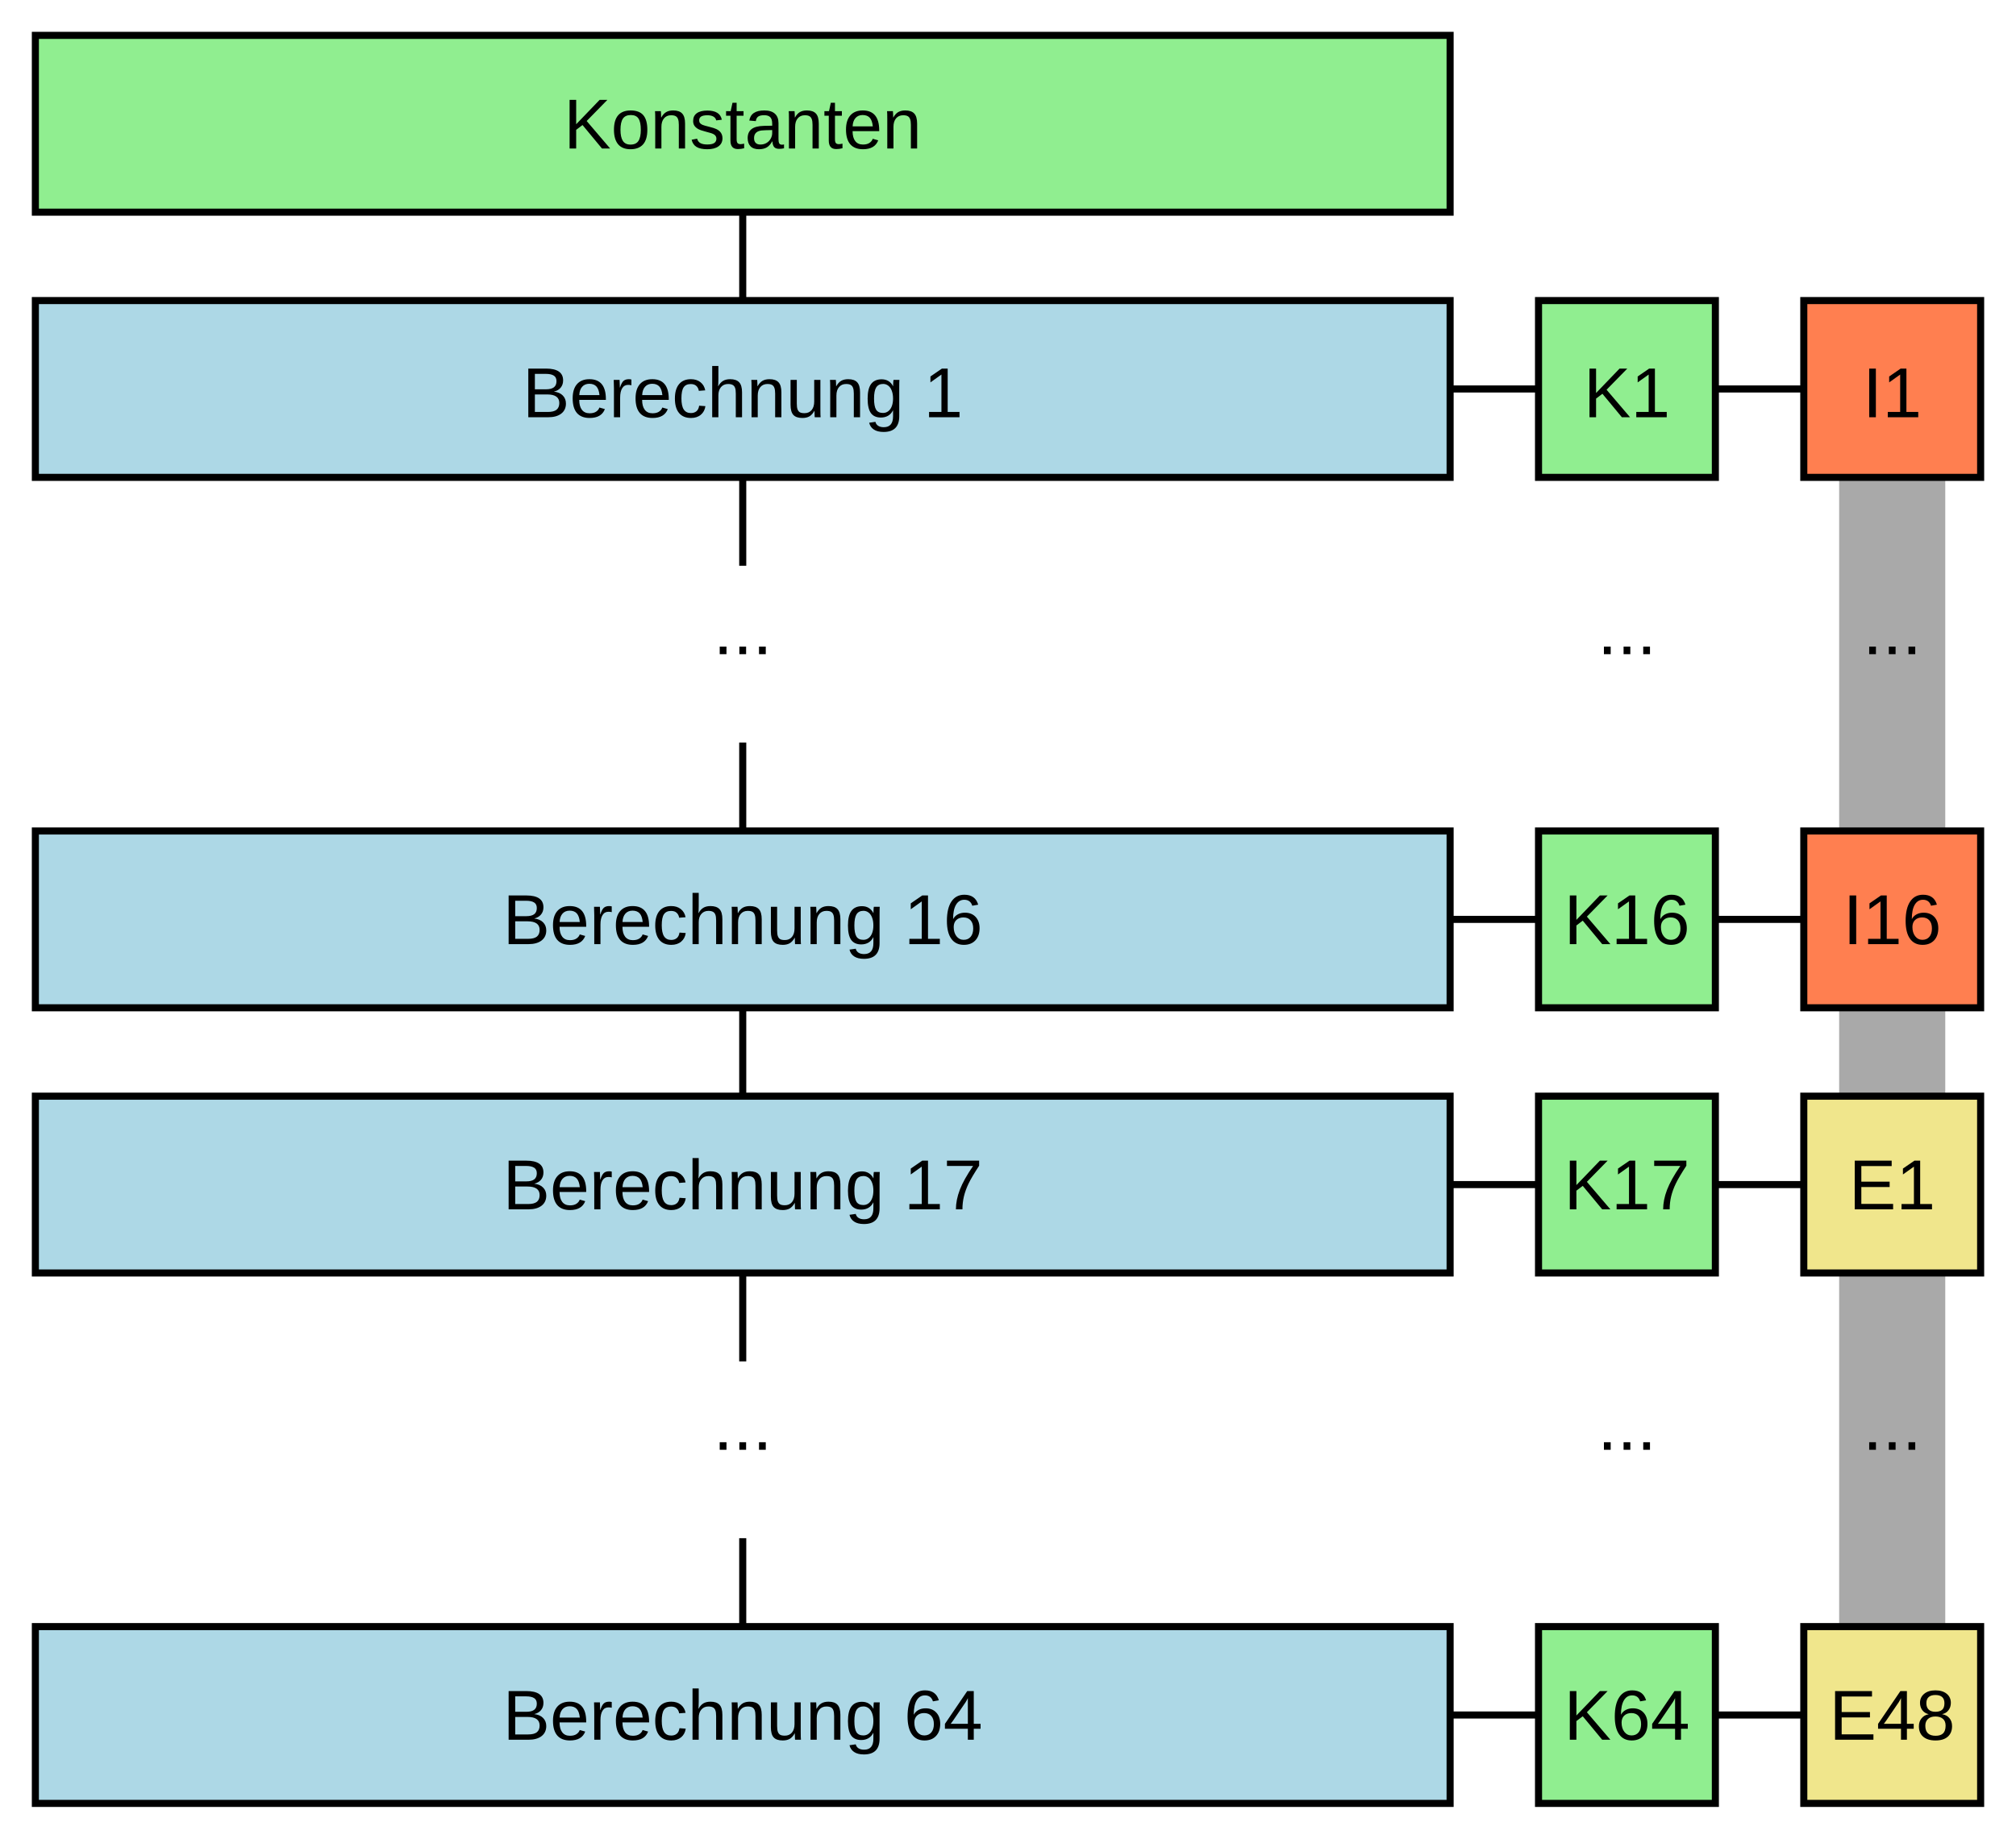
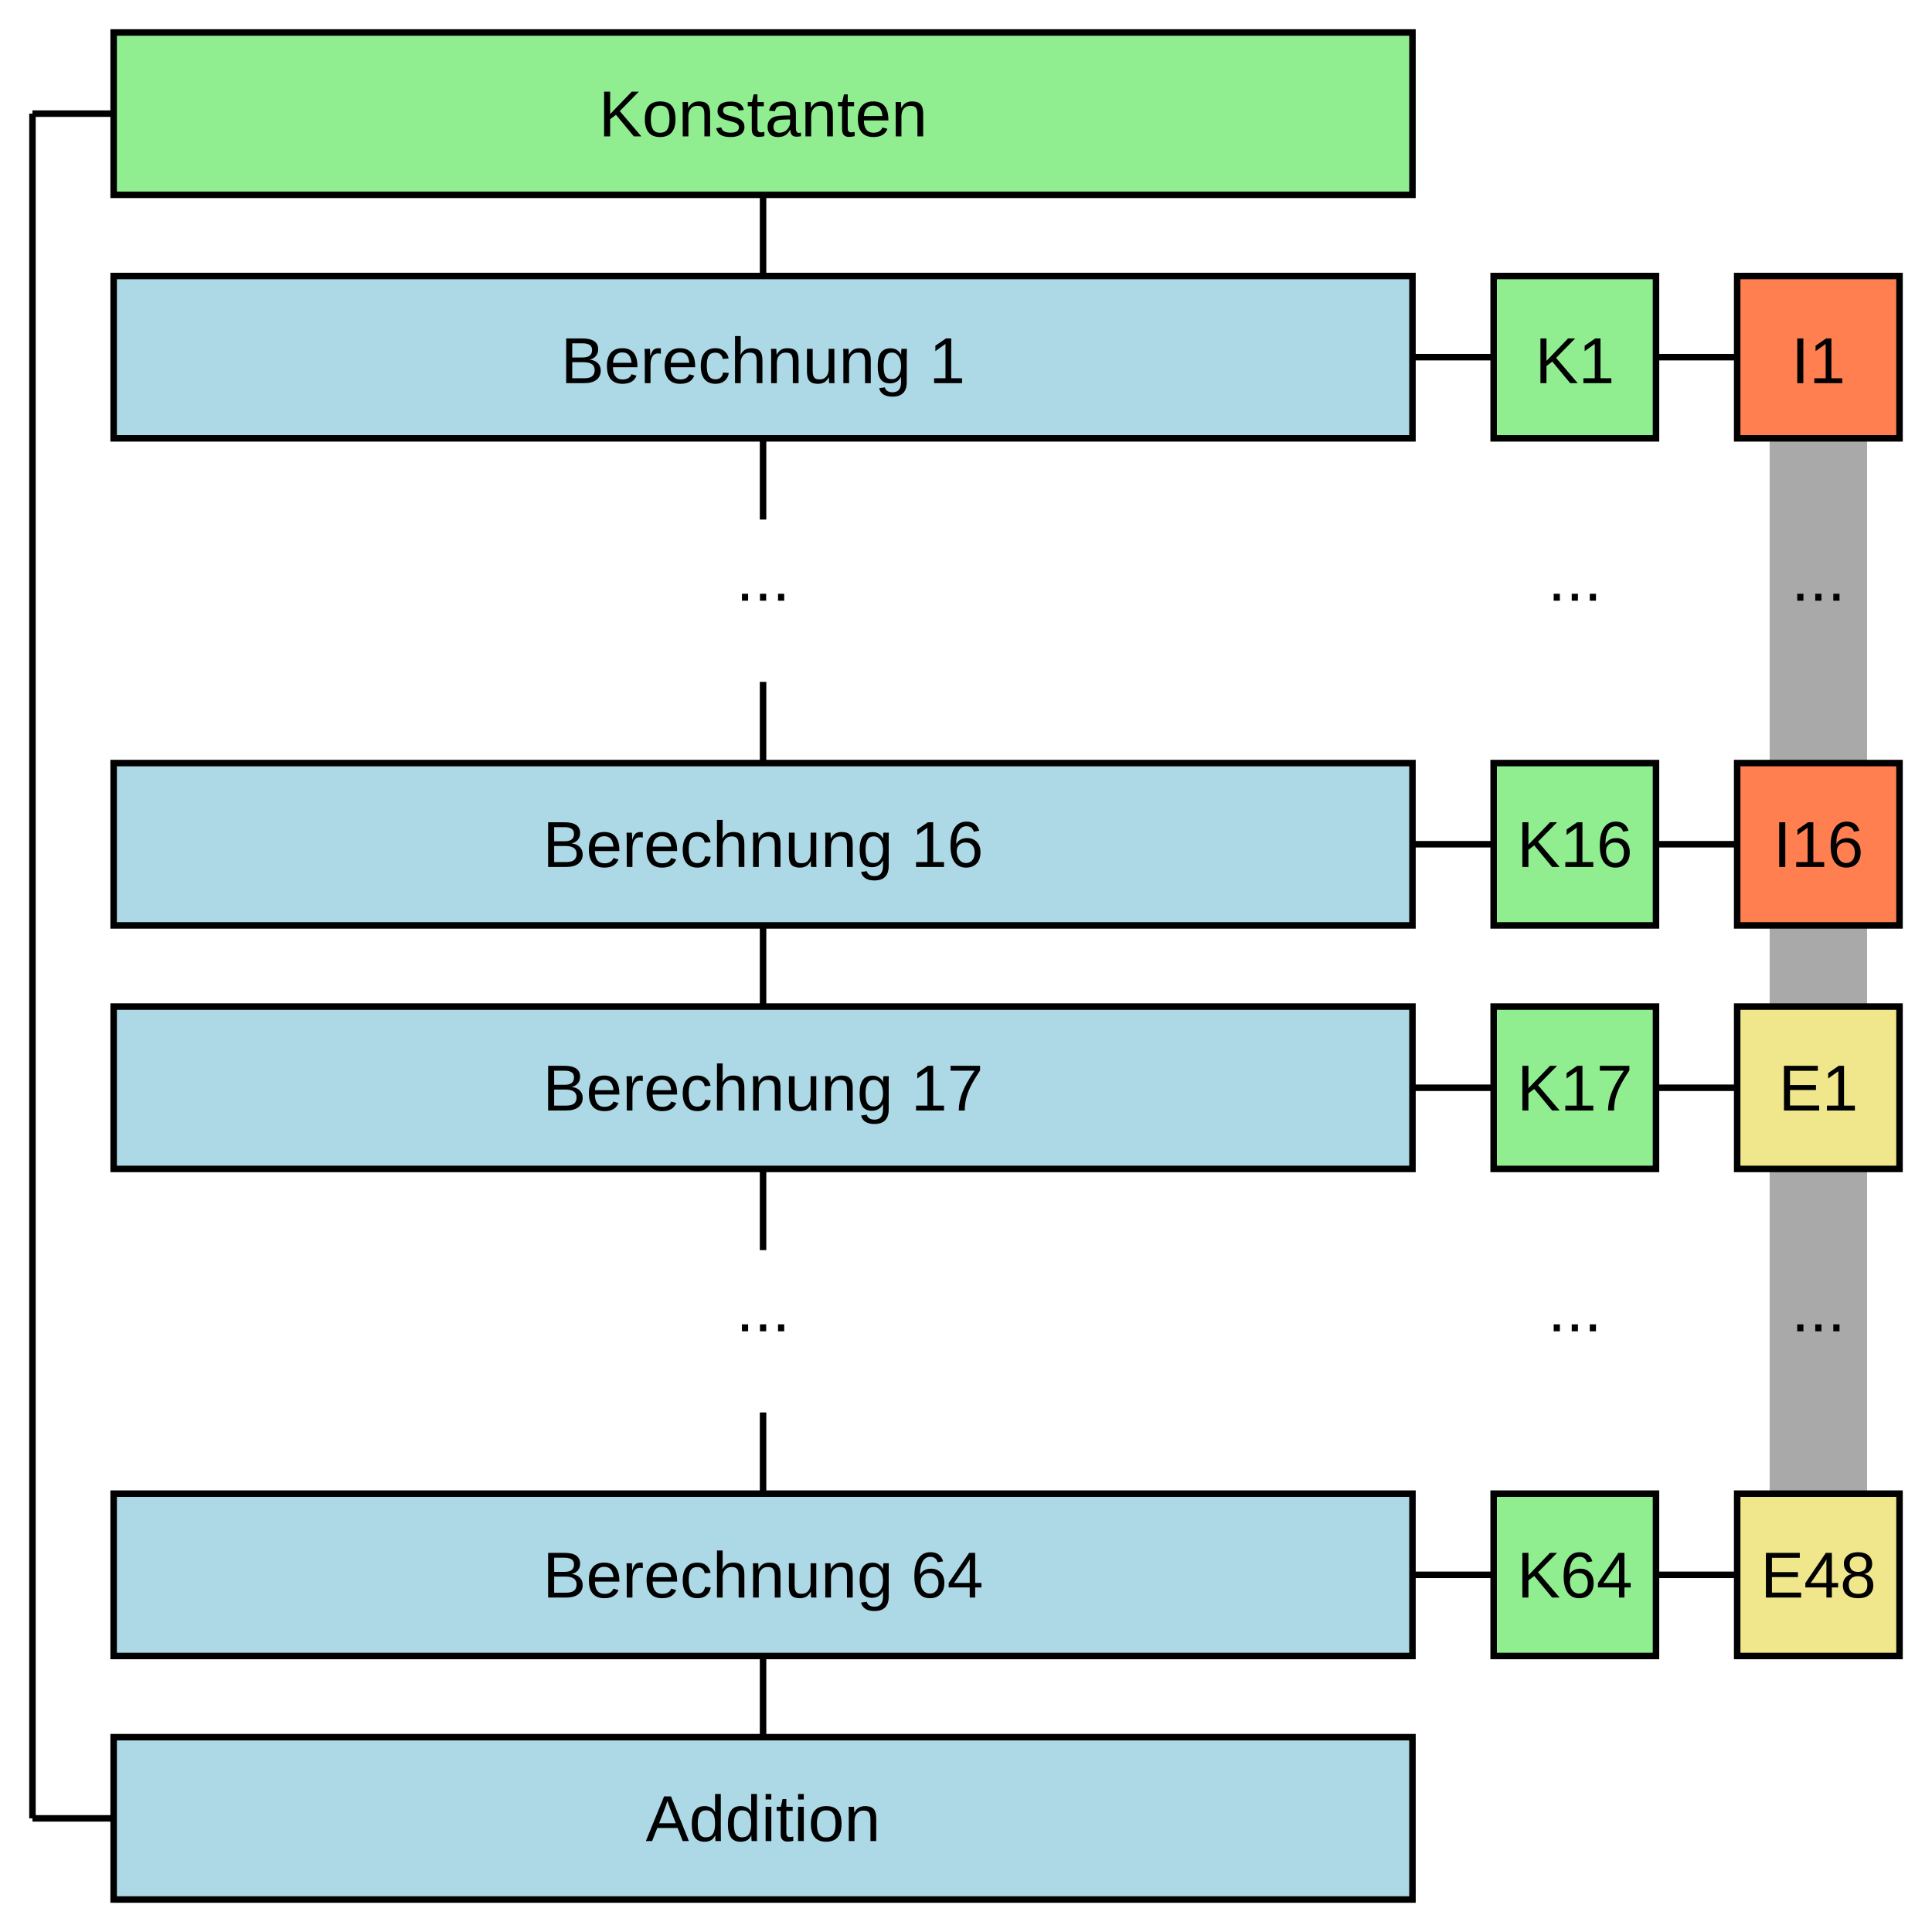
- <svg xmlns="http://www.w3.org/2000/svg" version="1.1" baseProfile="full" width="570" height="520" viewBox="-10 -10 570 520">
-   <rect x="0" y="0" width="400" height="50" style="fill:lightgreen;stroke-width:2;stroke:black" />
-   <text x="200" y="32" text-anchor="middle" style="font-family: Arial; font-size: 20px;">Konstanten</text>
-   <line x1="200" y1="50" x2="200" y2="75" style="stroke:black;stroke-width:2" />
-   <rect x="0" y="75" width="400" height="50" style="fill:lightblue;stroke-width:2;stroke:black" />
-   <text x="200" y="108" text-anchor="middle" style="font-family: Arial; font-size: 20px;">Berechnung 1</text>
-   <line x1="200" y1="125" x2="200" y2="150" style="stroke:black;stroke-width:2" />
-   <text x="200" y="175" text-anchor="middle" style="font-family: Arial; font-size: 20px;">...</text>
-   <line x1="200" y1="200" x2="200" y2="225" style="stroke:black;stroke-width:2" />
-   <rect x="0" y="225" width="400" height="50" style="fill:lightblue;stroke-width:2;stroke:black" />
-   <text x="200" y="257" text-anchor="middle" style="font-family: Arial; font-size: 20px;">Berechnung 16</text>
-   <line x1="200" y1="275" x2="200" y2="300" style="stroke:black;stroke-width:2" />
-   <rect x="0" y="300" width="400" height="50" style="fill:lightblue;stroke-width:2;stroke:black" />
-   <text x="200" y="332" text-anchor="middle" style="font-family: Arial; font-size: 20px;">Berechnung 17</text>
-   <line x1="200" y1="350" x2="200" y2="375" style="stroke:black;stroke-width:2" />
-   <text x="200" y="400" text-anchor="middle" style="font-family: Arial; font-size: 20px;">...</text>
-   <line x1="200" y1="425" x2="200" y2="450" style="stroke:black;stroke-width:2" />
-   <rect x="0" y="450" width="400" height="50" style="fill:lightblue;stroke-width:2;stroke:black" />
-   <text x="200" y="482" text-anchor="middle" style="font-family: Arial; font-size: 20px;">Berechnung 64</text>
-   <line x1="400" y1="100" x2="425" y2="100" style="stroke:black;stroke-width:2" />
-   <rect x="425" y="75" width="50" height="50" style="fill:lightgreen;stroke-width:2;stroke:black" />
-   <text x="450" y="108" text-anchor="middle" style="font-family: Arial; font-size: 20px;">K1</text>
-   <text x="450" y="175" text-anchor="middle" style="font-family: Arial; font-size: 20px;">...</text>
-   <line x1="400" y1="250" x2="425" y2="250" style="stroke:black;stroke-width:2" />
-   <rect x="425" y="225" width="50" height="50" style="fill:lightgreen;stroke-width:2;stroke:black" />
-   <text x="450" y="257" text-anchor="middle" style="font-family: Arial; font-size: 20px;">K16</text>
-   <line x1="400" y1="325" x2="425" y2="325" style="stroke:black;stroke-width:2" />
-   <rect x="425" y="300" width="50" height="50" style="fill:lightgreen;stroke-width:2;stroke:black" />
-   <text x="450" y="332" text-anchor="middle" style="font-family: Arial; font-size: 20px;">K17</text>
-   <text x="450" y="400" text-anchor="middle" style="font-family: Arial; font-size: 20px;">...</text>
-   <line x1="400" y1="475" x2="425" y2="475" style="stroke:black;stroke-width:2" />
-   <rect x="425" y="450" width="50" height="50" style="fill:lightgreen;stroke-width:2;stroke:black" />
-   <text x="450" y="482" text-anchor="middle" style="font-family: Arial; font-size: 20px;">K64</text>
-   <rect x="510" y="125" width="30" height="325" style="fill:darkgrey;stroke:none" />
-   <line x1="475" y1="100" x2="500" y2="100" style="stroke:black;stroke-width:2" />
-   <rect x="500" y="75" width="50" height="50" style="fill:coral;stroke-width:2;stroke:black" />
-   <text x="525" y="108" text-anchor="middle" style="font-family: Arial; font-size: 20px;">I1</text>
-   <text x="525" y="175" text-anchor="middle" style="font-family: Arial; font-size: 20px;">...</text>
-   <line x1="475" y1="250" x2="500" y2="250" style="stroke:black;stroke-width:2" />
-   <rect x="500" y="225" width="50" height="50" style="fill:coral;stroke-width:2;stroke:black" />
-   <text x="525" y="257" text-anchor="middle" style="font-family: Arial; font-size: 20px;">I16</text>
-   <line x1="475" y1="325" x2="500" y2="325" style="stroke:black;stroke-width:2" />
-   <rect x="500" y="300" width="50" height="50" style="fill:khaki;stroke-width:2;stroke:black" />
-   <text x="525" y="332" text-anchor="middle" style="font-family: Arial; font-size: 20px;">E1</text>
-   <text x="525" y="400" text-anchor="middle" style="font-family: Arial; font-size: 20px;">...</text>
-   <line x1="475" y1="475" x2="500" y2="475" style="stroke:black;stroke-width:2" />
-   <rect x="500" y="450" width="50" height="50" style="fill:khaki;stroke-width:2;stroke:black" />
-   <text x="525" y="482" text-anchor="middle" style="font-family: Arial; font-size: 20px;">E48</text>
+ <svg xmlns="http://www.w3.org/2000/svg" version="1.1" baseProfile="full" width="595" height="595" viewBox="-10 -10 595 595">
+   <rect x="25" y="0" width="400" height="50" style="fill:lightgreen;stroke-width:2;stroke:black" />
+   <text x="225" y="32" text-anchor="middle" style="font-family: Arial; font-size: 20px;">Konstanten</text>
+   <line x1="225" y1="50" x2="225" y2="75" style="stroke:black;stroke-width:2" />
+   <rect x="25" y="75" width="400" height="50" style="fill:lightblue;stroke-width:2;stroke:black" />
+   <text x="225" y="108" text-anchor="middle" style="font-family: Arial; font-size: 20px;">Berechnung 1</text>
+   <line x1="225" y1="125" x2="225" y2="150" style="stroke:black;stroke-width:2" />
+   <text x="225" y="175" text-anchor="middle" style="font-family: Arial; font-size: 20px;">...</text>
+   <line x1="225" y1="200" x2="225" y2="225" style="stroke:black;stroke-width:2" />
+   <rect x="25" y="225" width="400" height="50" style="fill:lightblue;stroke-width:2;stroke:black" />
+   <text x="225" y="257" text-anchor="middle" style="font-family: Arial; font-size: 20px;">Berechnung 16</text>
+   <line x1="225" y1="275" x2="225" y2="300" style="stroke:black;stroke-width:2" />
+   <rect x="25" y="300" width="400" height="50" style="fill:lightblue;stroke-width:2;stroke:black" />
+   <text x="225" y="332" text-anchor="middle" style="font-family: Arial; font-size: 20px;">Berechnung 17</text>
+   <line x1="225" y1="350" x2="225" y2="375" style="stroke:black;stroke-width:2" />
+   <text x="225" y="400" text-anchor="middle" style="font-family: Arial; font-size: 20px;">...</text>
+   <line x1="225" y1="425" x2="225" y2="450" style="stroke:black;stroke-width:2" />
+   <rect x="25" y="450" width="400" height="50" style="fill:lightblue;stroke-width:2;stroke:black" />
+   <text x="225" y="482" text-anchor="middle" style="font-family: Arial; font-size: 20px;">Berechnung 64</text>
+   <line x1="225" y1="500" x2="225" y2="525" style="stroke:black;stroke-width:2" />
+   <rect x="25" y="525" width="400" height="50" style="fill:lightblue;stroke-width:2;stroke:black" />
+   <text x="225" y="557" text-anchor="middle" style="font-family: Arial; font-size: 20px;">Addition</text>
+   <line x1="0" y1="25" x2="25" y2="25" style="stroke:black;stroke-width:2" />
+   <line x1="0" y1="25" x2="0" y2="550" style="stroke:black;stroke-width:2" />
+   <line x1="0" y1="550" x2="25" y2="550" style="stroke:black;stroke-width:2" />
+   <line x1="425" y1="100" x2="450" y2="100" style="stroke:black;stroke-width:2" />
+   <rect x="450" y="75" width="50" height="50" style="fill:lightgreen;stroke-width:2;stroke:black" />
+   <text x="475" y="108" text-anchor="middle" style="font-family: Arial; font-size: 20px;">K1</text>
+   <text x="475" y="175" text-anchor="middle" style="font-family: Arial; font-size: 20px;">...</text>
+   <line x1="425" y1="250" x2="450" y2="250" style="stroke:black;stroke-width:2" />
+   <rect x="450" y="225" width="50" height="50" style="fill:lightgreen;stroke-width:2;stroke:black" />
+   <text x="475" y="257" text-anchor="middle" style="font-family: Arial; font-size: 20px;">K16</text>
+   <line x1="425" y1="325" x2="450" y2="325" style="stroke:black;stroke-width:2" />
+   <rect x="450" y="300" width="50" height="50" style="fill:lightgreen;stroke-width:2;stroke:black" />
+   <text x="475" y="332" text-anchor="middle" style="font-family: Arial; font-size: 20px;">K17</text>
+   <text x="475" y="400" text-anchor="middle" style="font-family: Arial; font-size: 20px;">...</text>
+   <line x1="425" y1="475" x2="450" y2="475" style="stroke:black;stroke-width:2" />
+   <rect x="450" y="450" width="50" height="50" style="fill:lightgreen;stroke-width:2;stroke:black" />
+   <text x="475" y="482" text-anchor="middle" style="font-family: Arial; font-size: 20px;">K64</text>
+   <rect x="535" y="125" width="30" height="325" style="fill:darkgrey;stroke:none" />
+   <line x1="500" y1="100" x2="525" y2="100" style="stroke:black;stroke-width:2" />
+   <rect x="525" y="75" width="50" height="50" style="fill:coral;stroke-width:2;stroke:black" />
+   <text x="550" y="108" text-anchor="middle" style="font-family: Arial; font-size: 20px;">I1</text>
+   <text x="550" y="175" text-anchor="middle" style="font-family: Arial; font-size: 20px;">...</text>
+   <line x1="500" y1="250" x2="525" y2="250" style="stroke:black;stroke-width:2" />
+   <rect x="525" y="225" width="50" height="50" style="fill:coral;stroke-width:2;stroke:black" />
+   <text x="550" y="257" text-anchor="middle" style="font-family: Arial; font-size: 20px;">I16</text>
+   <line x1="500" y1="325" x2="525" y2="325" style="stroke:black;stroke-width:2" />
+   <rect x="525" y="300" width="50" height="50" style="fill:khaki;stroke-width:2;stroke:black" />
+   <text x="550" y="332" text-anchor="middle" style="font-family: Arial; font-size: 20px;">E1</text>
+   <text x="550" y="400" text-anchor="middle" style="font-family: Arial; font-size: 20px;">...</text>
+   <line x1="500" y1="475" x2="525" y2="475" style="stroke:black;stroke-width:2" />
+   <rect x="525" y="450" width="50" height="50" style="fill:khaki;stroke-width:2;stroke:black" />
+   <text x="550" y="482" text-anchor="middle" style="font-family: Arial; font-size: 20px;">E48</text>
</svg>
